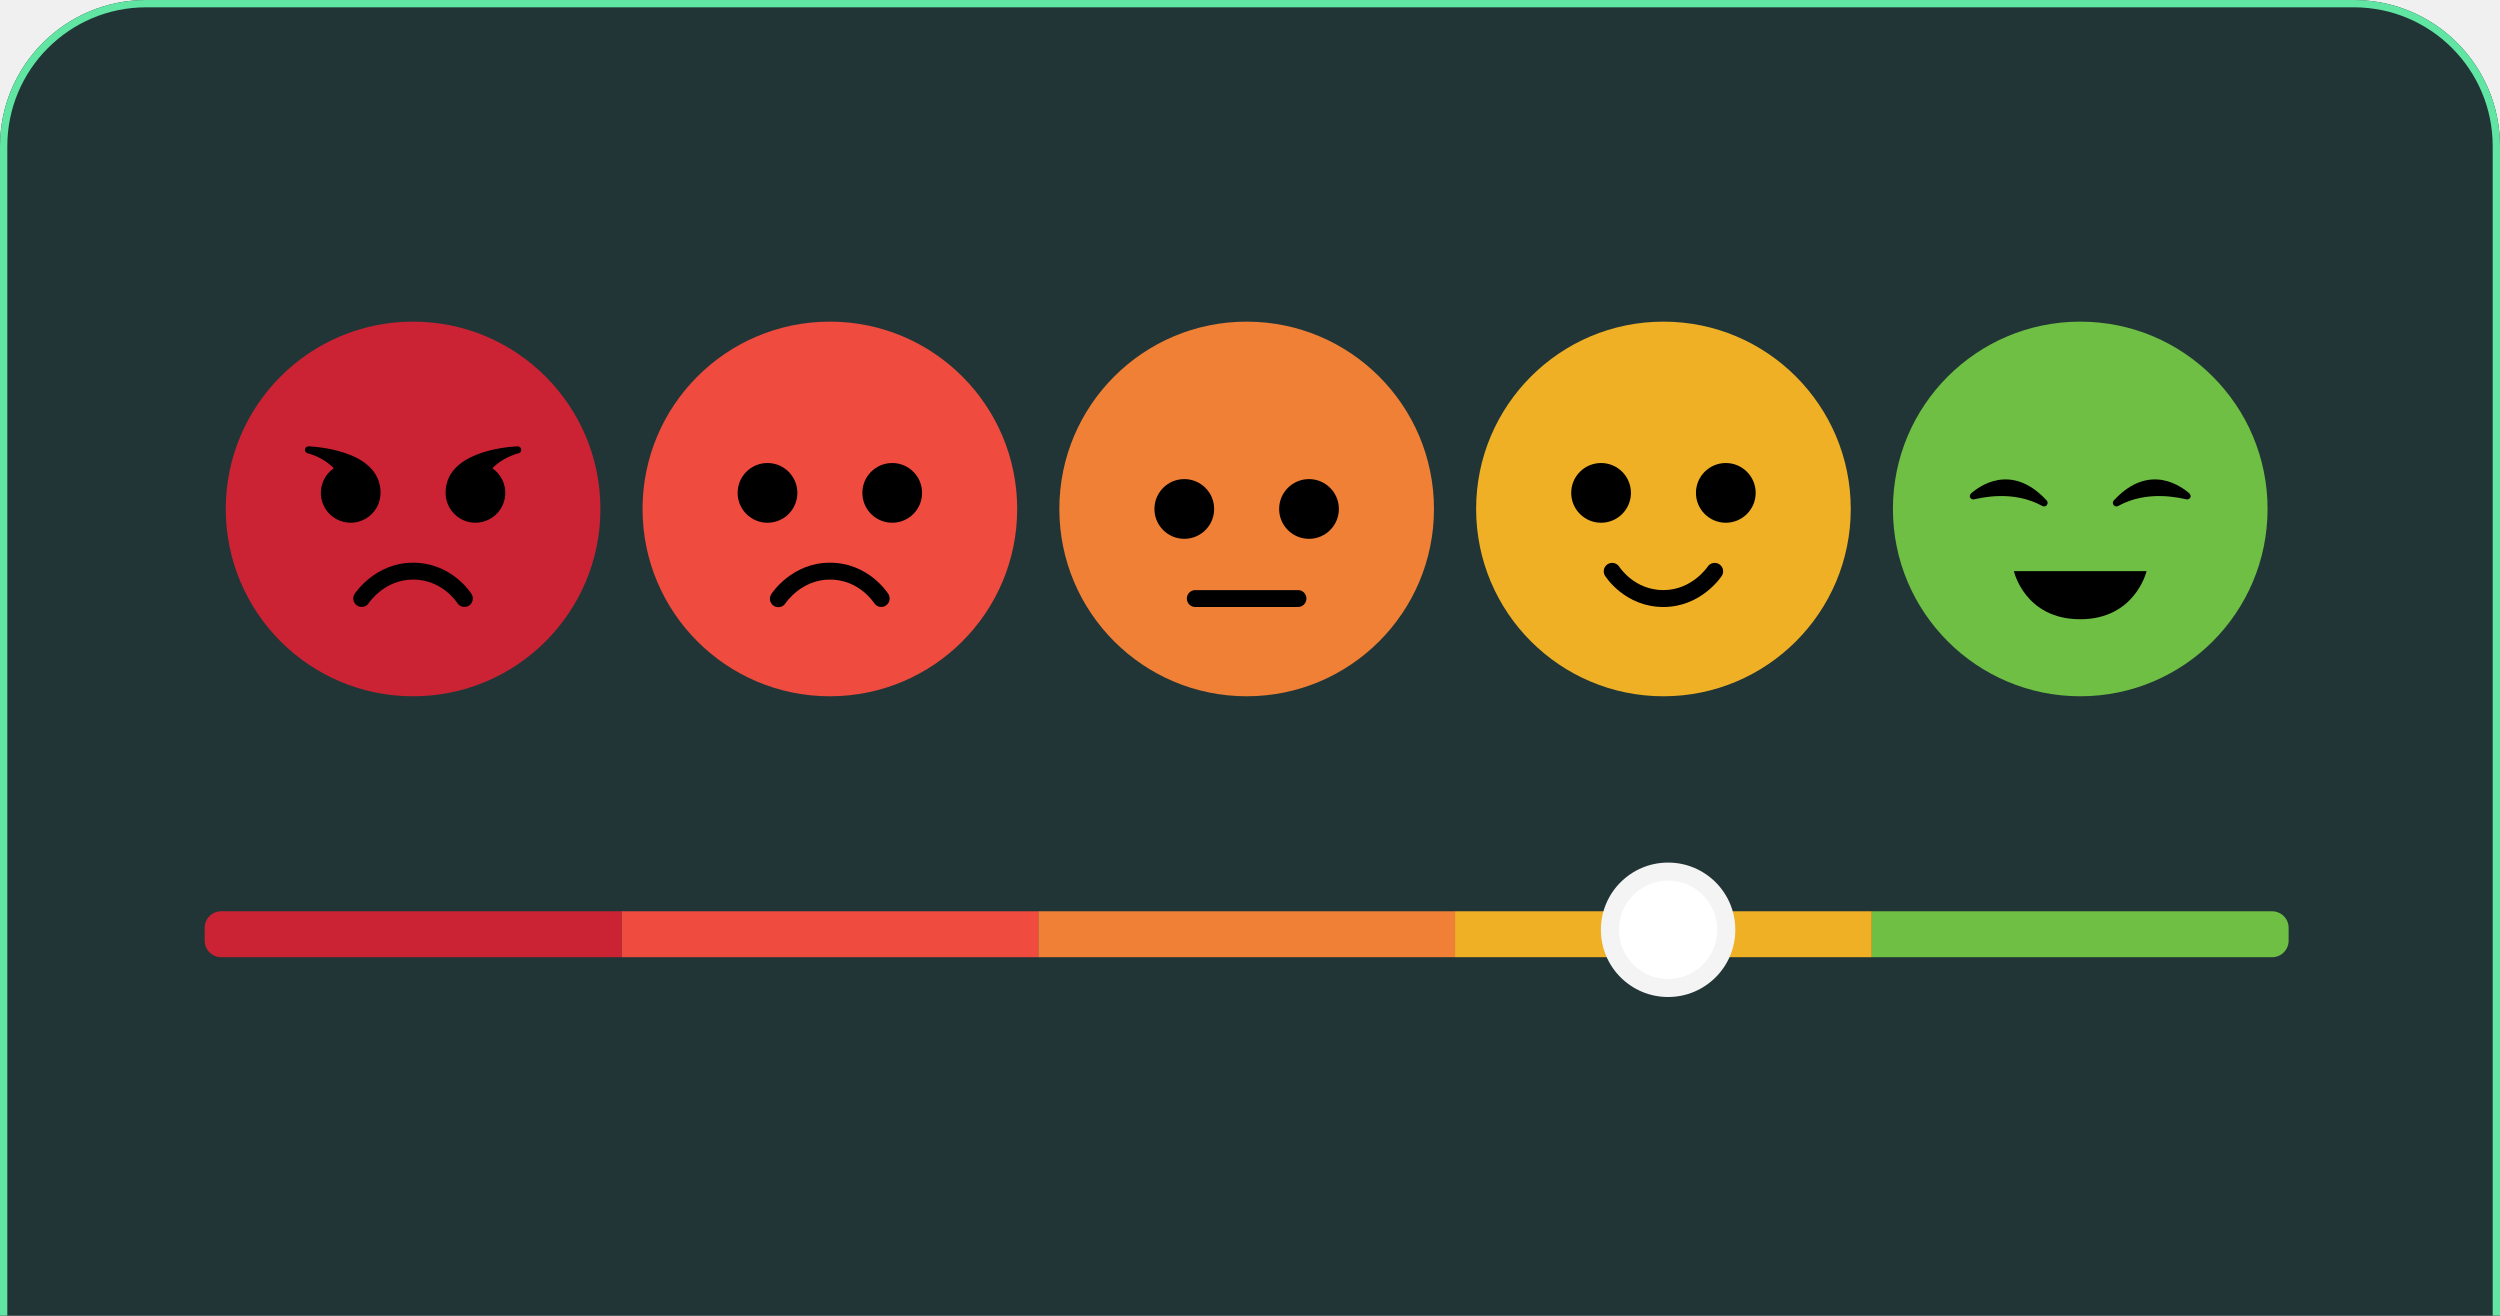
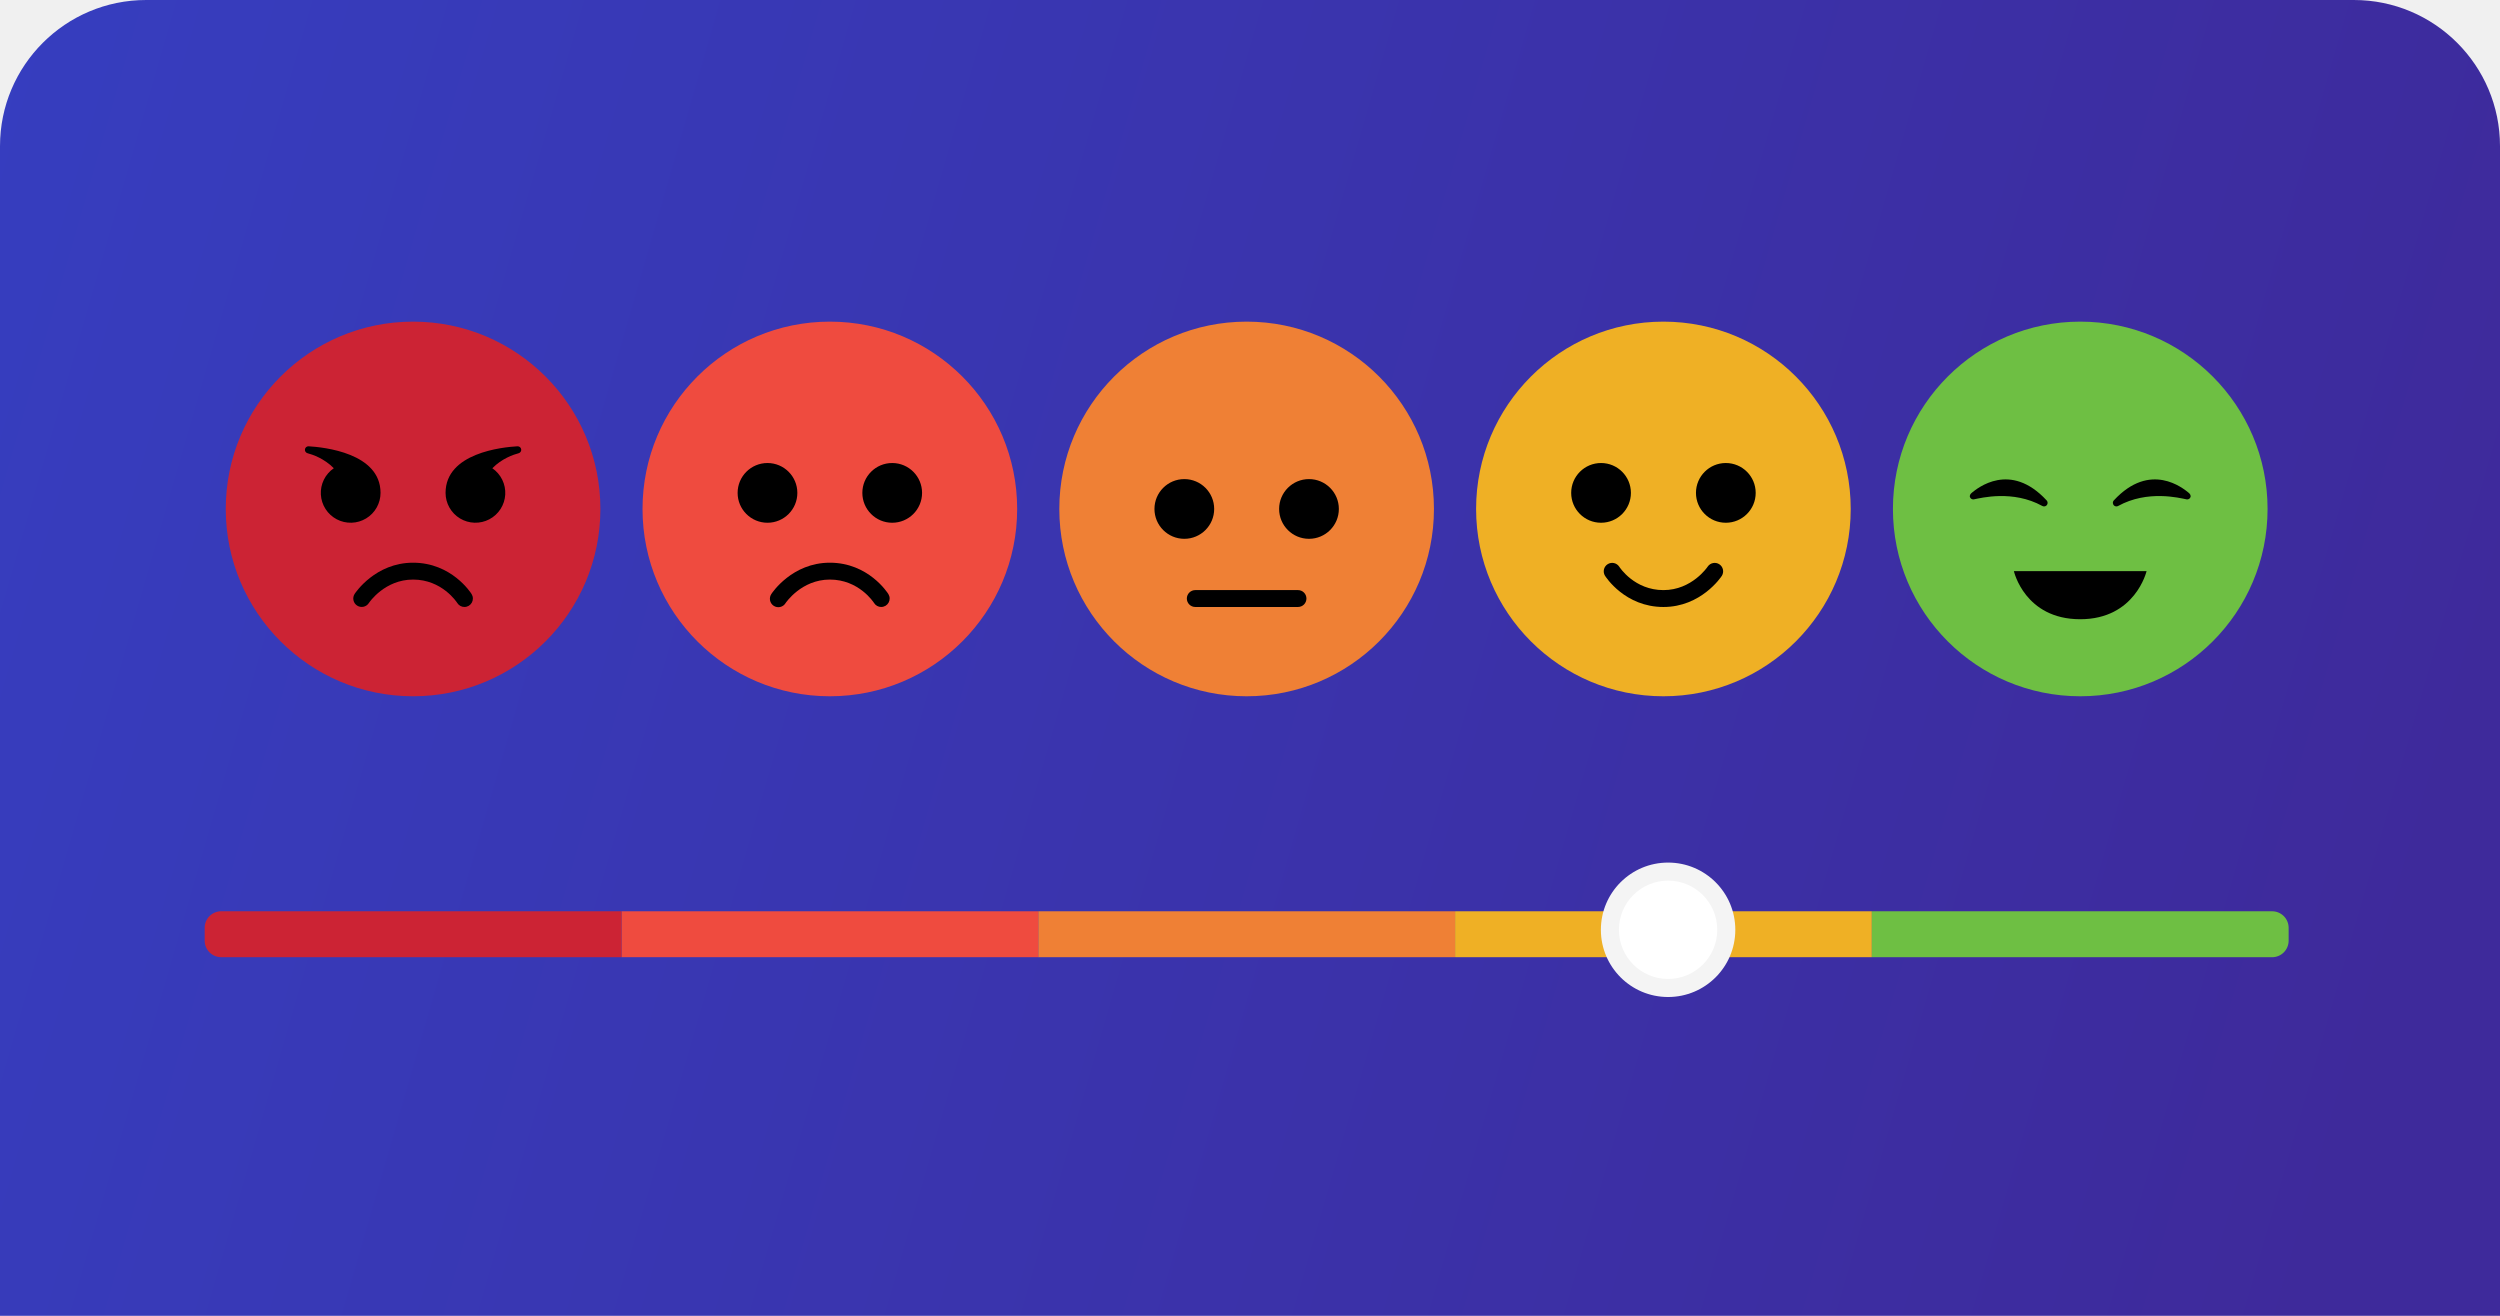
<svg xmlns="http://www.w3.org/2000/svg" width="342" height="180" viewBox="0 0 342 180" fill="none">
-   <mask id="path-1-inside-1_2231_8437" fill="white">
-     <path d="M0 20C0 8.954 8.954 0 20 0H322C333.046 0 342 8.954 342 20V180H0V20Z" />
-   </mask>
-   <path d="M0 20C0 8.954 8.954 0 20 0H322C333.046 0 342 8.954 342 20V180H0V20Z" fill="#213536" />
-   <path d="M-1 20C-1 8.402 8.402 -1 20 -1H322C333.598 -1 343 8.402 343 20H341C341 9.507 332.493 1 322 1H20C9.507 1 1 9.507 1 20H-1ZM342 180H0H342ZM-1 180V20C-1 8.402 8.402 -1 20 -1V1C9.507 1 1 9.507 1 20V180H-1ZM322 -1C333.598 -1 343 8.402 343 20V180H341V20C341 9.507 332.493 1 322 1V-1Z" fill="#60E5A3" mask="url(#path-1-inside-1_2231_8437)" />
-   <g clip-path="url(#clip0_2231_8437)">
-     <path d="M56.51 95.25C70.662 95.25 82.135 83.777 82.135 69.625C82.135 55.473 70.662 44 56.51 44C42.357 44 30.885 55.473 30.885 69.625C30.885 83.777 42.357 95.25 56.51 95.25Z" fill="#CC2334" />
-     <path d="M42.21 61.052C42.093 61.049 41.978 61.089 41.888 61.164C41.798 61.239 41.738 61.345 41.721 61.461C41.703 61.577 41.728 61.696 41.791 61.795C41.854 61.894 41.951 61.966 42.064 61.998C42.769 62.182 44.363 62.722 45.668 64.054C45.087 64.452 44.619 64.993 44.309 65.624C43.998 66.256 43.856 66.957 43.897 67.66C43.937 68.363 44.158 69.043 44.539 69.636C44.92 70.228 45.447 70.711 46.07 71.04C46.693 71.368 47.39 71.53 48.093 71.509C48.797 71.489 49.484 71.287 50.086 70.923C50.689 70.56 51.187 70.046 51.533 69.433C51.879 68.82 52.061 68.128 52.061 67.424C52.061 61.963 44.293 61.174 42.21 61.052Z" fill="black" />
-     <path d="M70.804 61.052C68.723 61.167 60.955 61.963 60.955 67.427C60.955 68.13 61.138 68.822 61.483 69.434C61.83 70.047 62.328 70.559 62.93 70.923C63.533 71.286 64.219 71.488 64.922 71.508C65.625 71.528 66.322 71.367 66.944 71.039C67.567 70.711 68.094 70.228 68.475 69.637C68.856 69.045 69.078 68.365 69.119 67.663C69.16 66.961 69.019 66.26 68.71 65.628C68.4 64.996 67.933 64.455 67.353 64.057C68.652 62.725 70.254 62.185 70.958 62.001C71.071 61.969 71.168 61.896 71.232 61.797C71.295 61.698 71.32 61.579 71.302 61.463C71.284 61.346 71.224 61.241 71.133 61.166C71.043 61.091 70.928 61.051 70.811 61.054L70.804 61.052Z" fill="black" />
-     <path d="M63.536 83.035C63.34 83.035 63.148 82.986 62.977 82.891C62.806 82.796 62.662 82.66 62.558 82.494C62.47 82.359 60.461 79.285 56.506 79.285C52.633 79.285 50.531 82.382 50.443 82.514C50.274 82.768 50.011 82.945 49.712 83.006C49.413 83.067 49.102 83.008 48.847 82.84C48.592 82.673 48.414 82.412 48.351 82.113C48.288 81.814 48.346 81.503 48.512 81.247C48.625 81.073 51.36 76.977 56.506 76.977C61.771 76.977 64.404 81.092 64.513 81.267C64.622 81.442 64.683 81.643 64.688 81.849C64.693 82.054 64.644 82.258 64.544 82.438C64.444 82.618 64.298 82.768 64.121 82.873C63.944 82.978 63.742 83.033 63.536 83.034V83.035Z" fill="black" />
-     <path d="M113.525 95.25C127.678 95.25 139.15 83.777 139.15 69.625C139.15 55.473 127.678 44 113.525 44C99.373 44 87.9 55.473 87.9 69.625C87.9 83.777 99.373 95.25 113.525 95.25Z" fill="#EF4B3F" />
-     <path d="M104.994 71.511C107.25 71.511 109.079 69.682 109.079 67.426C109.079 65.17 107.25 63.341 104.994 63.341C102.737 63.341 100.908 65.17 100.908 67.426C100.908 69.682 102.737 71.511 104.994 71.511Z" fill="black" />
-     <path d="M122.056 71.511C124.312 71.511 126.141 69.682 126.141 67.426C126.141 65.17 124.312 63.341 122.056 63.341C119.8 63.341 117.971 65.17 117.971 67.426C117.971 69.682 119.8 71.511 122.056 71.511Z" fill="black" />
-     <path d="M120.554 83.035C120.358 83.035 120.166 82.985 119.995 82.891C119.825 82.796 119.681 82.66 119.577 82.494C119.489 82.359 117.48 79.285 113.526 79.285C109.615 79.285 107.485 82.478 107.463 82.51C107.383 82.642 107.276 82.757 107.151 82.847C107.025 82.937 106.883 83.001 106.732 83.035C106.581 83.07 106.424 83.073 106.272 83.046C106.12 83.018 105.975 82.96 105.845 82.876C105.716 82.791 105.605 82.681 105.518 82.553C105.432 82.424 105.373 82.28 105.343 82.128C105.314 81.976 105.315 81.82 105.348 81.669C105.38 81.517 105.442 81.374 105.531 81.247C105.644 81.073 108.379 76.977 113.526 76.977C118.79 76.977 121.422 81.092 121.531 81.267C121.64 81.442 121.7 81.643 121.706 81.849C121.711 82.054 121.661 82.258 121.562 82.438C121.462 82.618 121.316 82.768 121.139 82.873C120.961 82.978 120.759 83.033 120.554 83.034V83.035Z" fill="black" />
-     <path d="M170.543 95.25C184.695 95.25 196.168 83.777 196.168 69.625C196.168 55.473 184.695 44 170.543 44C156.391 44 144.918 55.473 144.918 69.625C144.918 83.777 156.391 95.25 170.543 95.25Z" fill="#EF8035" />
-     <path d="M162.011 73.711C164.267 73.711 166.096 71.882 166.096 69.625C166.096 67.369 164.267 65.54 162.011 65.54C159.755 65.54 157.926 67.369 157.926 69.625C157.926 71.882 159.755 73.711 162.011 73.711Z" fill="black" />
-     <path d="M179.072 73.711C181.328 73.711 183.157 71.882 183.157 69.625C183.157 67.369 181.328 65.54 179.072 65.54C176.815 65.54 174.986 67.369 174.986 69.625C174.986 71.882 176.815 73.711 179.072 73.711Z" fill="black" />
-     <path d="M177.566 83.035H163.514C163.208 83.035 162.914 82.914 162.698 82.697C162.481 82.481 162.359 82.187 162.359 81.88C162.359 81.574 162.481 81.28 162.698 81.064C162.914 80.847 163.208 80.726 163.514 80.726H177.566C177.872 80.726 178.166 80.847 178.383 81.064C178.599 81.28 178.721 81.574 178.721 81.88C178.721 82.187 178.599 82.481 178.383 82.697C178.166 82.914 177.872 83.035 177.566 83.035Z" fill="black" />
-     <path d="M227.558 95.25C241.711 95.25 253.183 83.777 253.183 69.625C253.183 55.473 241.711 44 227.558 44C213.406 44 201.934 55.473 201.934 69.625C201.934 83.777 213.406 95.25 227.558 95.25Z" fill="#EFB025" />
-     <path d="M219.027 71.511C221.283 71.511 223.112 69.682 223.112 67.426C223.112 65.17 221.283 63.341 219.027 63.341C216.77 63.341 214.941 65.17 214.941 67.426C214.941 69.682 216.77 71.511 219.027 71.511Z" fill="black" />
-     <path d="M236.091 71.511C238.347 71.511 240.177 69.682 240.177 67.426C240.177 65.17 238.347 63.341 236.091 63.341C233.835 63.341 232.006 65.17 232.006 67.426C232.006 69.682 233.835 71.511 236.091 71.511Z" fill="black" />
+   <path d="M0 20C0 8.954 8.954 0 20 0H322C333.046 0 342 8.954 342 20V180H0V20Z" fill="url(#paint0_linear_4179_19504)" />
+   <g clip-path="url(#clip0_4179_19504)">
+     <path d="M56.508 95.25C70.66 95.25 82.133 83.777 82.133 69.625C82.133 55.473 70.66 44 56.508 44C42.355 44 30.883 55.473 30.883 69.625C30.883 83.777 42.355 95.25 56.508 95.25Z" fill="#CC2334" />
+     <path d="M42.206 61.052C42.089 61.049 41.974 61.089 41.884 61.164C41.794 61.239 41.734 61.345 41.717 61.461C41.699 61.577 41.724 61.696 41.787 61.795C41.85 61.894 41.947 61.966 42.06 61.998C42.765 62.182 44.359 62.722 45.664 64.054C45.083 64.452 44.615 64.993 44.305 65.624C43.994 66.256 43.852 66.957 43.893 67.66C43.933 68.363 44.155 69.043 44.535 69.636C44.916 70.228 45.444 70.711 46.066 71.04C46.689 71.368 47.386 71.53 48.09 71.509C48.793 71.489 49.48 71.287 50.082 70.923C50.685 70.56 51.184 70.046 51.529 69.433C51.875 68.82 52.057 68.128 52.057 67.424C52.057 61.963 44.289 61.174 42.206 61.052Z" fill="black" />
+     <path d="M70.802 61.052C68.721 61.167 60.953 61.963 60.953 67.427C60.953 68.13 61.136 68.822 61.482 69.434C61.828 70.047 62.326 70.559 62.928 70.923C63.531 71.286 64.217 71.488 64.92 71.508C65.623 71.528 66.32 71.367 66.942 71.039C67.565 70.711 68.092 70.228 68.473 69.637C68.854 69.045 69.076 68.365 69.117 67.663C69.158 66.961 69.017 66.26 68.707 65.628C68.398 64.996 67.931 64.455 67.351 64.057C68.65 62.725 70.252 62.185 70.956 62.001C71.069 61.969 71.166 61.896 71.23 61.797C71.293 61.698 71.318 61.579 71.3 61.463C71.282 61.346 71.222 61.241 71.132 61.166C71.041 61.091 70.926 61.051 70.809 61.054L70.802 61.052Z" fill="black" />
+     <path d="M63.538 83.035C63.342 83.036 63.15 82.986 62.979 82.892C62.808 82.797 62.664 82.66 62.56 82.495C62.472 82.359 60.462 79.285 56.508 79.285C52.635 79.285 50.532 82.382 50.445 82.515C50.276 82.769 50.013 82.946 49.714 83.007C49.415 83.068 49.105 83.008 48.849 82.841C48.594 82.674 48.416 82.412 48.353 82.114C48.29 81.815 48.348 81.504 48.514 81.248C48.627 81.073 51.361 76.977 56.508 76.977C61.773 76.977 64.406 81.092 64.515 81.268C64.624 81.443 64.685 81.643 64.69 81.849C64.695 82.055 64.646 82.258 64.546 82.439C64.446 82.619 64.3 82.769 64.123 82.874C63.946 82.978 63.744 83.034 63.538 83.034V83.035Z" fill="black" />
+     <path d="M113.523 95.25C127.676 95.25 139.148 83.777 139.148 69.625C139.148 55.473 127.676 44 113.523 44C99.371 44 87.898 55.473 87.898 69.625C87.898 83.777 99.371 95.25 113.523 95.25Z" fill="#EF4B3F" />
+     <path d="M104.992 71.512C107.248 71.512 109.077 69.683 109.077 67.427C109.077 65.17 107.248 63.341 104.992 63.341C102.735 63.341 100.906 65.17 100.906 67.427C100.906 69.683 102.735 71.512 104.992 71.512Z" fill="black" />
+     <path d="M122.054 71.512C124.31 71.512 126.139 69.683 126.139 67.427C126.139 65.17 124.31 63.341 122.054 63.341C119.798 63.341 117.969 65.17 117.969 67.427C117.969 69.683 119.798 71.512 122.054 71.512Z" fill="black" />
+     <path d="M120.552 83.035C120.356 83.035 120.164 82.986 119.993 82.891C119.823 82.797 119.679 82.66 119.575 82.495C119.487 82.359 117.478 79.285 113.524 79.285C109.613 79.285 107.483 82.478 107.461 82.511C107.381 82.643 107.274 82.757 107.149 82.848C107.023 82.938 106.881 83.002 106.73 83.036C106.579 83.07 106.423 83.073 106.27 83.046C106.118 83.019 105.973 82.961 105.843 82.876C105.714 82.792 105.603 82.682 105.516 82.553C105.43 82.425 105.371 82.28 105.341 82.129C105.312 81.977 105.313 81.82 105.346 81.669C105.378 81.518 105.44 81.374 105.529 81.248C105.642 81.073 108.377 76.977 113.524 76.977C118.788 76.977 121.42 81.092 121.529 81.268C121.638 81.443 121.699 81.643 121.704 81.849C121.709 82.055 121.66 82.258 121.56 82.439C121.46 82.619 121.314 82.769 121.137 82.874C120.959 82.978 120.757 83.034 120.552 83.034V83.035Z" fill="black" />
+     <path d="M170.539 95.25C184.691 95.25 196.164 83.777 196.164 69.625C196.164 55.473 184.691 44 170.539 44C156.387 44 144.914 55.473 144.914 69.625C144.914 83.777 156.387 95.25 170.539 95.25Z" fill="#EF8035" />
+     <path d="M162.015 73.71C164.271 73.71 166.1 71.881 166.1 69.625C166.1 67.369 164.271 65.54 162.015 65.54C159.759 65.54 157.93 67.369 157.93 69.625C157.93 71.881 159.759 73.71 162.015 73.71Z" fill="black" />
+     <path d="M179.07 73.71C181.326 73.71 183.155 71.881 183.155 69.625C183.155 67.369 181.326 65.54 179.07 65.54C176.813 65.54 174.984 67.369 174.984 69.625C174.984 71.881 176.813 73.71 179.07 73.71Z" fill="black" />
+     <path d="M177.566 83.035H163.514C163.208 83.035 162.914 82.913 162.698 82.697C162.481 82.48 162.359 82.186 162.359 81.88C162.359 81.574 162.481 81.28 162.698 81.063C162.914 80.847 163.208 80.725 163.514 80.725H177.566C177.872 80.725 178.166 80.847 178.383 81.063C178.599 81.28 178.721 81.574 178.721 81.88C178.721 82.186 178.599 82.48 178.383 82.697C178.166 82.913 177.872 83.035 177.566 83.035Z" fill="black" />
+     <path d="M227.555 95.25C241.707 95.25 253.179 83.777 253.179 69.625C253.179 55.473 241.707 44 227.555 44C213.402 44 201.93 55.473 201.93 69.625C201.93 83.777 213.402 95.25 227.555 95.25Z" fill="#EFB025" />
+     <path d="M219.023 71.512C221.279 71.512 223.108 69.683 223.108 67.427C223.108 65.17 221.279 63.341 219.023 63.341C216.767 63.341 214.938 65.17 214.938 67.427C214.938 69.683 216.767 71.512 219.023 71.512Z" fill="black" />
+     <path d="M236.093 71.512C238.349 71.512 240.178 69.683 240.178 67.427C240.178 65.17 238.349 63.341 236.093 63.341C233.837 63.341 232.008 65.17 232.008 67.427C232.008 69.683 233.837 71.512 236.093 71.512Z" fill="black" />
    <path d="M227.559 83.036C222.295 83.036 219.662 78.919 219.552 78.745C219.399 78.486 219.352 78.177 219.423 77.884C219.494 77.591 219.676 77.338 219.931 77.178C220.186 77.018 220.494 76.963 220.788 77.027C221.083 77.09 221.341 77.266 221.508 77.517C221.596 77.652 223.605 80.726 227.559 80.726C231.47 80.726 233.6 77.535 233.62 77.502C233.791 77.254 234.052 77.083 234.348 77.025C234.643 76.966 234.95 77.026 235.202 77.19C235.454 77.355 235.632 77.612 235.698 77.906C235.764 78.2 235.712 78.507 235.554 78.764C235.445 78.938 232.706 83.036 227.559 83.036Z" fill="black" />
    <path d="M284.578 95.25C298.73 95.25 310.203 83.777 310.203 69.625C310.203 55.473 298.73 44 284.578 44C270.426 44 258.953 55.473 258.953 69.625C258.953 83.777 270.426 95.25 284.578 95.25Z" fill="#6EBF43" />
    <path d="M279.921 69.179C279.846 69.236 279.756 69.27 279.662 69.277C279.568 69.284 279.474 69.263 279.391 69.218C275.352 66.992 270.985 68.126 270.037 68.31C270.006 68.316 269.975 68.32 269.944 68.32C269.854 68.32 269.765 68.295 269.689 68.247C269.612 68.199 269.551 68.131 269.511 68.049C269.391 67.801 269.544 67.569 269.76 67.396C270.455 66.835 274.981 63.044 279.983 68.459C280.029 68.509 280.064 68.568 280.085 68.633C280.107 68.697 280.115 68.765 280.109 68.832C280.104 68.9 280.084 68.966 280.051 69.025C280.019 69.085 279.975 69.137 279.921 69.179Z" fill="black" />
    <path d="M289.23 69.179C289.305 69.236 289.394 69.27 289.488 69.277C289.582 69.284 289.676 69.263 289.758 69.218C293.799 66.992 298.166 68.126 299.114 68.31C299.144 68.316 299.175 68.319 299.206 68.32C299.296 68.32 299.385 68.295 299.462 68.247C299.538 68.199 299.6 68.131 299.64 68.049C299.76 67.801 299.606 67.569 299.391 67.396C298.696 66.835 294.17 63.044 289.168 68.459C289.122 68.509 289.087 68.568 289.065 68.633C289.043 68.697 289.035 68.765 289.041 68.832C289.047 68.9 289.067 68.966 289.099 69.025C289.132 69.085 289.176 69.137 289.23 69.179Z" fill="black" />
-     <path d="M275.5 78.133C275.5 78.133 276.974 84.712 284.575 84.712C292.112 84.712 293.651 78.133 293.651 78.133H275.5Z" fill="black" />
-     <path d="M199.049 124.663H142.033V130.945H199.049V124.663Z" fill="#EF8035" />
-     <path d="M256.067 124.663H199.051V130.945H256.067V124.663Z" fill="#EFB025" />
-     <path d="M256.068 124.663H310.821C311.421 124.663 311.997 124.902 312.421 125.326C312.846 125.751 313.084 126.326 313.084 126.927V128.685C313.084 129.285 312.846 129.861 312.421 130.286C311.997 130.71 311.421 130.949 310.821 130.949H256.068V124.663Z" fill="#6EBF43" />
-     <path d="M142.032 124.663H85.016V130.945H142.032V124.663Z" fill="#EF4B3F" />
+     <path d="M275.5 78.132C275.5 78.132 276.974 84.711 284.575 84.711C292.112 84.711 293.651 78.132 293.651 78.132H275.5Z" fill="black" />
+     <path d="M199.047 124.663H142.031V130.944H199.047V124.663Z" fill="#EF8035" />
+     <path d="M256.071 124.663H199.055V130.944H256.071V124.663Z" fill="#EFB025" />
+     <path d="M256.07 124.663H310.823C311.423 124.663 311.999 124.901 312.423 125.326C312.848 125.75 313.086 126.326 313.086 126.926V128.684C313.086 129.285 312.848 129.861 312.423 130.285C311.999 130.71 311.423 130.948 310.823 130.948H256.07V124.663Z" fill="#6EBF43" />
+     <path d="M142.032 124.663H85.016V130.944H142.032V124.663Z" fill="#EF4B3F" />
    <path d="M30.264 124.663H85.016V130.944H30.264C29.664 130.944 29.088 130.706 28.663 130.282C28.239 129.858 28 129.282 28 128.682V126.924C28 126.324 28.238 125.748 28.663 125.323C29.088 124.899 29.663 124.66 30.264 124.66V124.663Z" fill="#CC2334" />
    <path d="M228.196 136.391C233.274 136.391 237.391 132.274 237.391 127.196C237.391 122.117 233.274 118 228.196 118C223.117 118 219 122.117 219 127.196C219 132.274 223.117 136.391 228.196 136.391Z" fill="#F4F4F4" />
-     <path d="M228.196 133.921C231.91 133.921 234.921 130.91 234.921 127.196C234.921 123.482 231.91 120.471 228.196 120.471C224.482 120.471 221.471 123.482 221.471 127.196C221.471 130.91 224.482 133.921 228.196 133.921Z" fill="white" />
+     <path d="M228.194 133.921C231.908 133.921 234.919 130.91 234.919 127.196C234.919 123.482 231.908 120.471 228.194 120.471C224.48 120.471 221.469 123.482 221.469 127.196C221.469 130.91 224.48 133.921 228.194 133.921Z" fill="white" />
  </g>
  <defs>
-     <clipPath id="clip0_2231_8437">
+     <linearGradient id="paint0_linear_4179_19504" x1="-258.5" y1="-83" x2="342" y2="90" gradientUnits="userSpaceOnUse">
+       <stop stop-color="#304DDB" />
+       <stop offset="1" stop-color="#3E2A9B" />
+     </linearGradient>
+     <clipPath id="clip0_4179_19504">
      <rect width="285.084" height="93" fill="white" transform="translate(28 44)" />
    </clipPath>
  </defs>
</svg>
